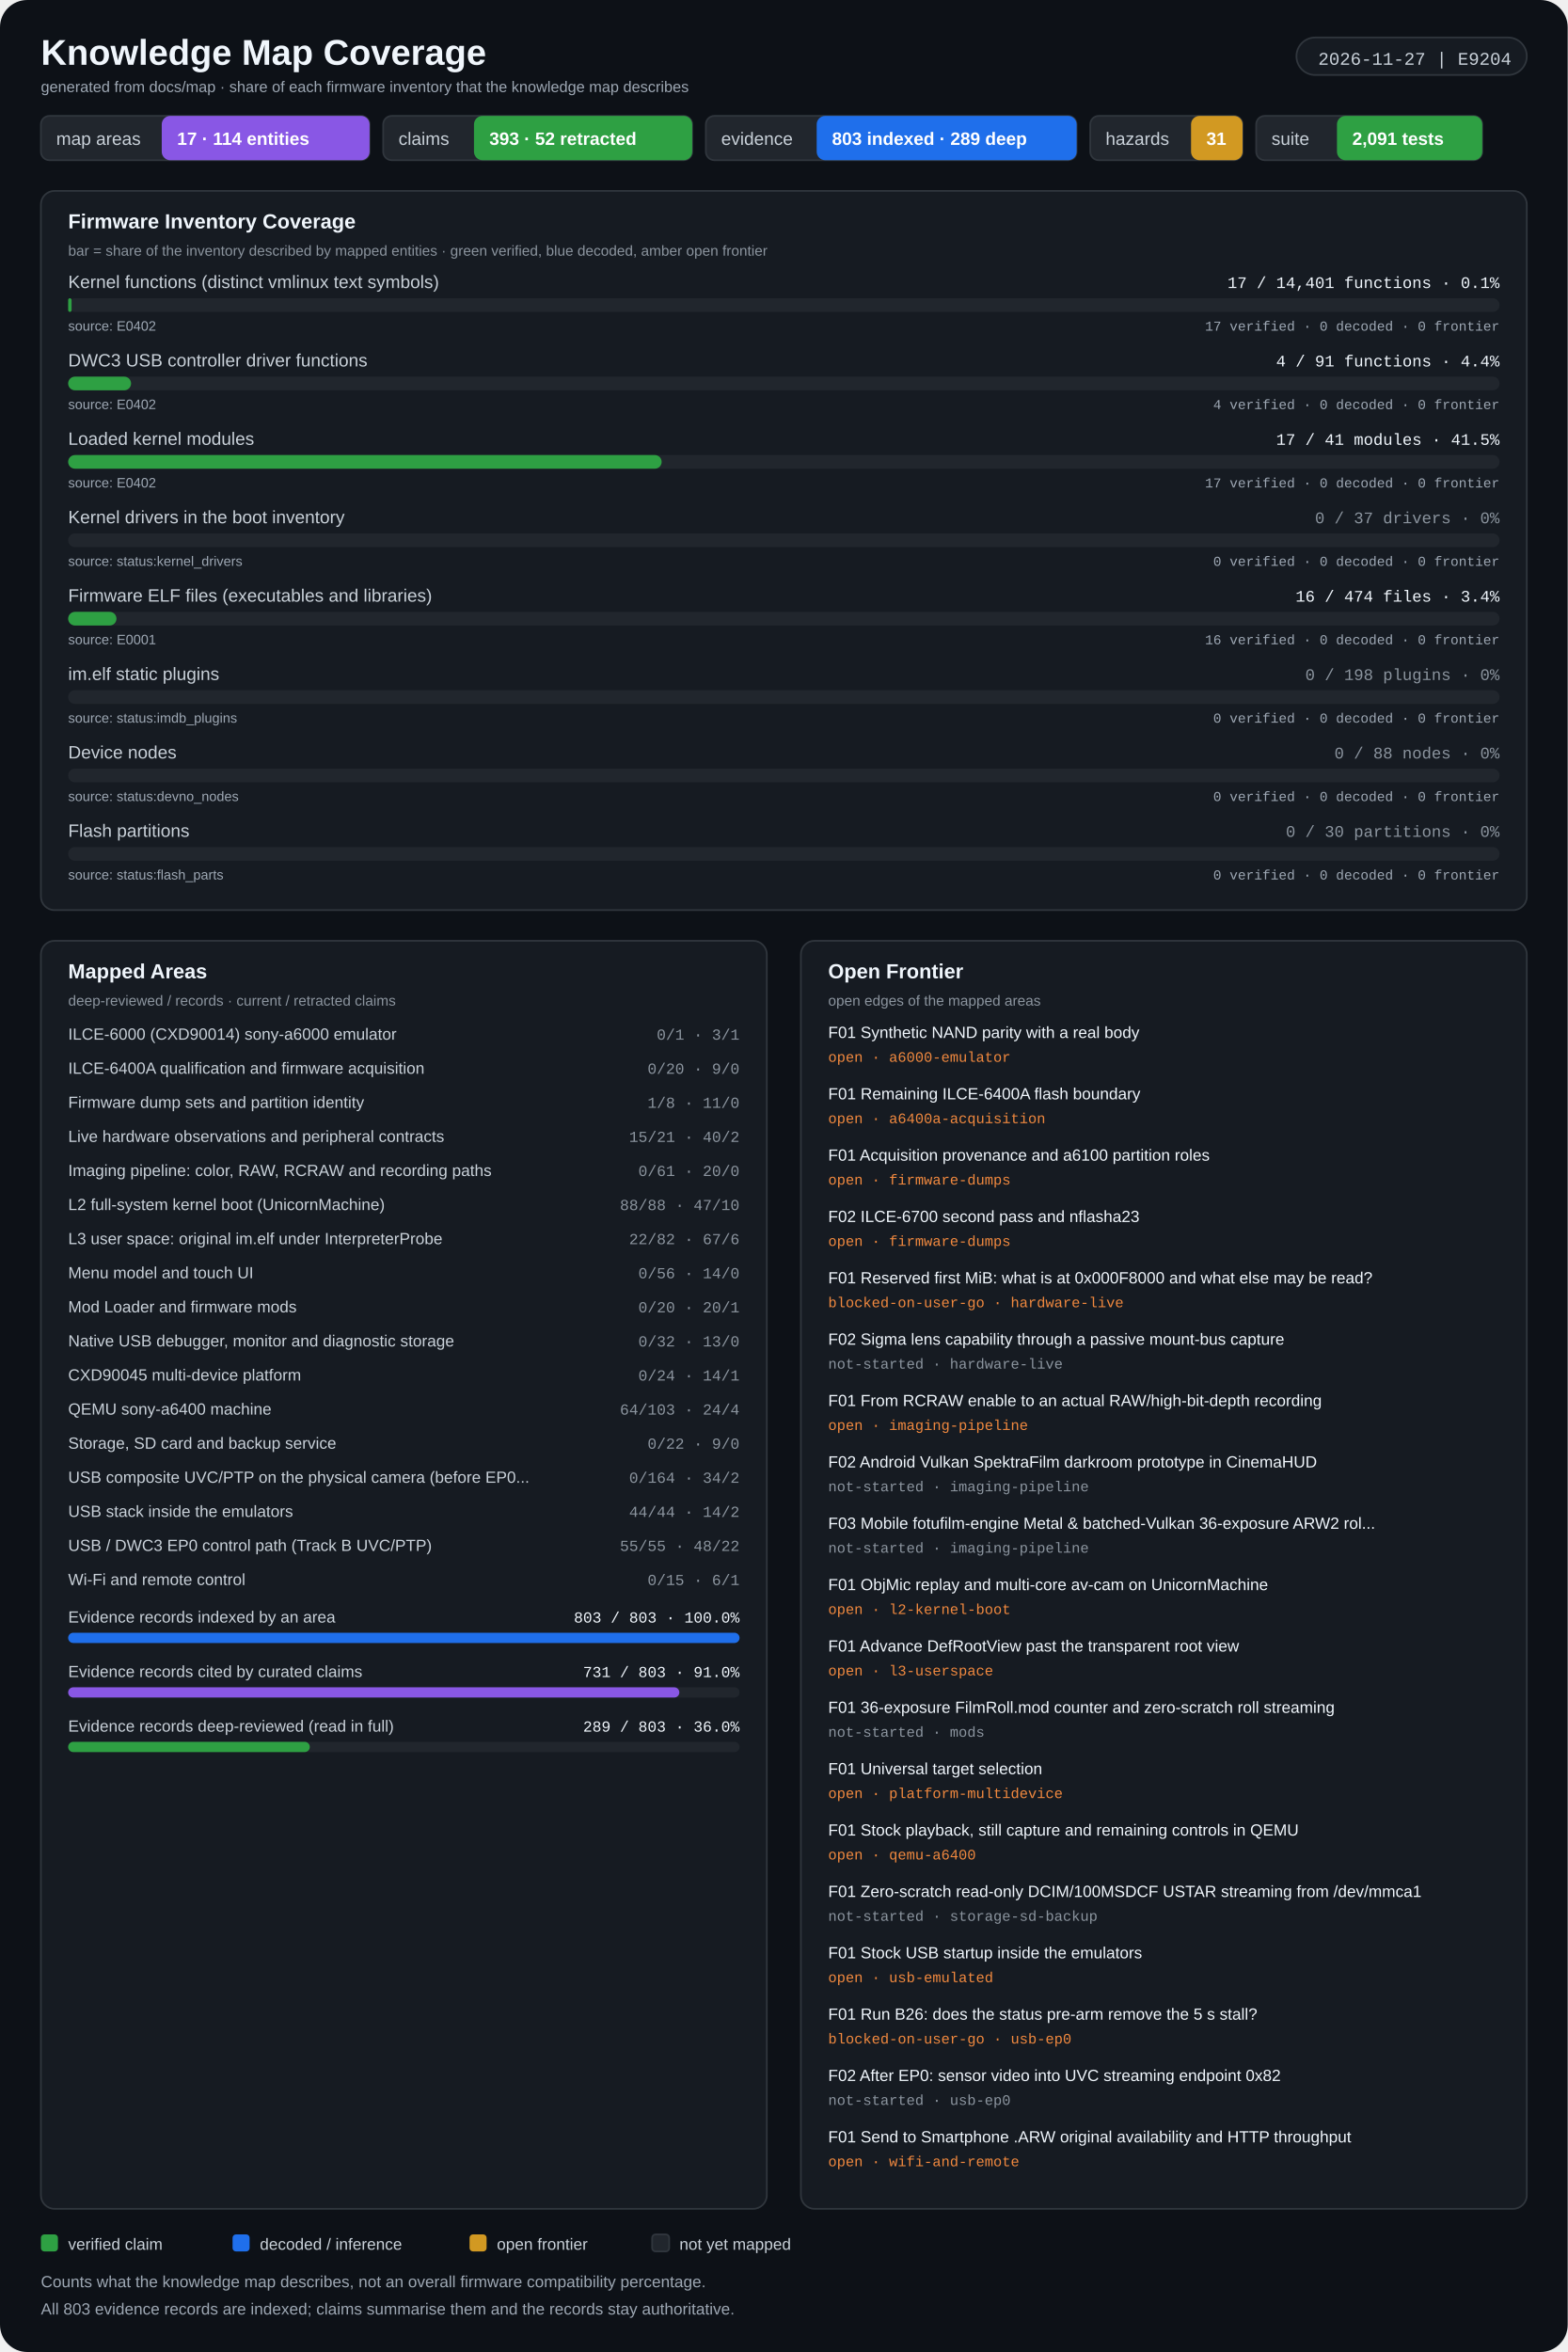
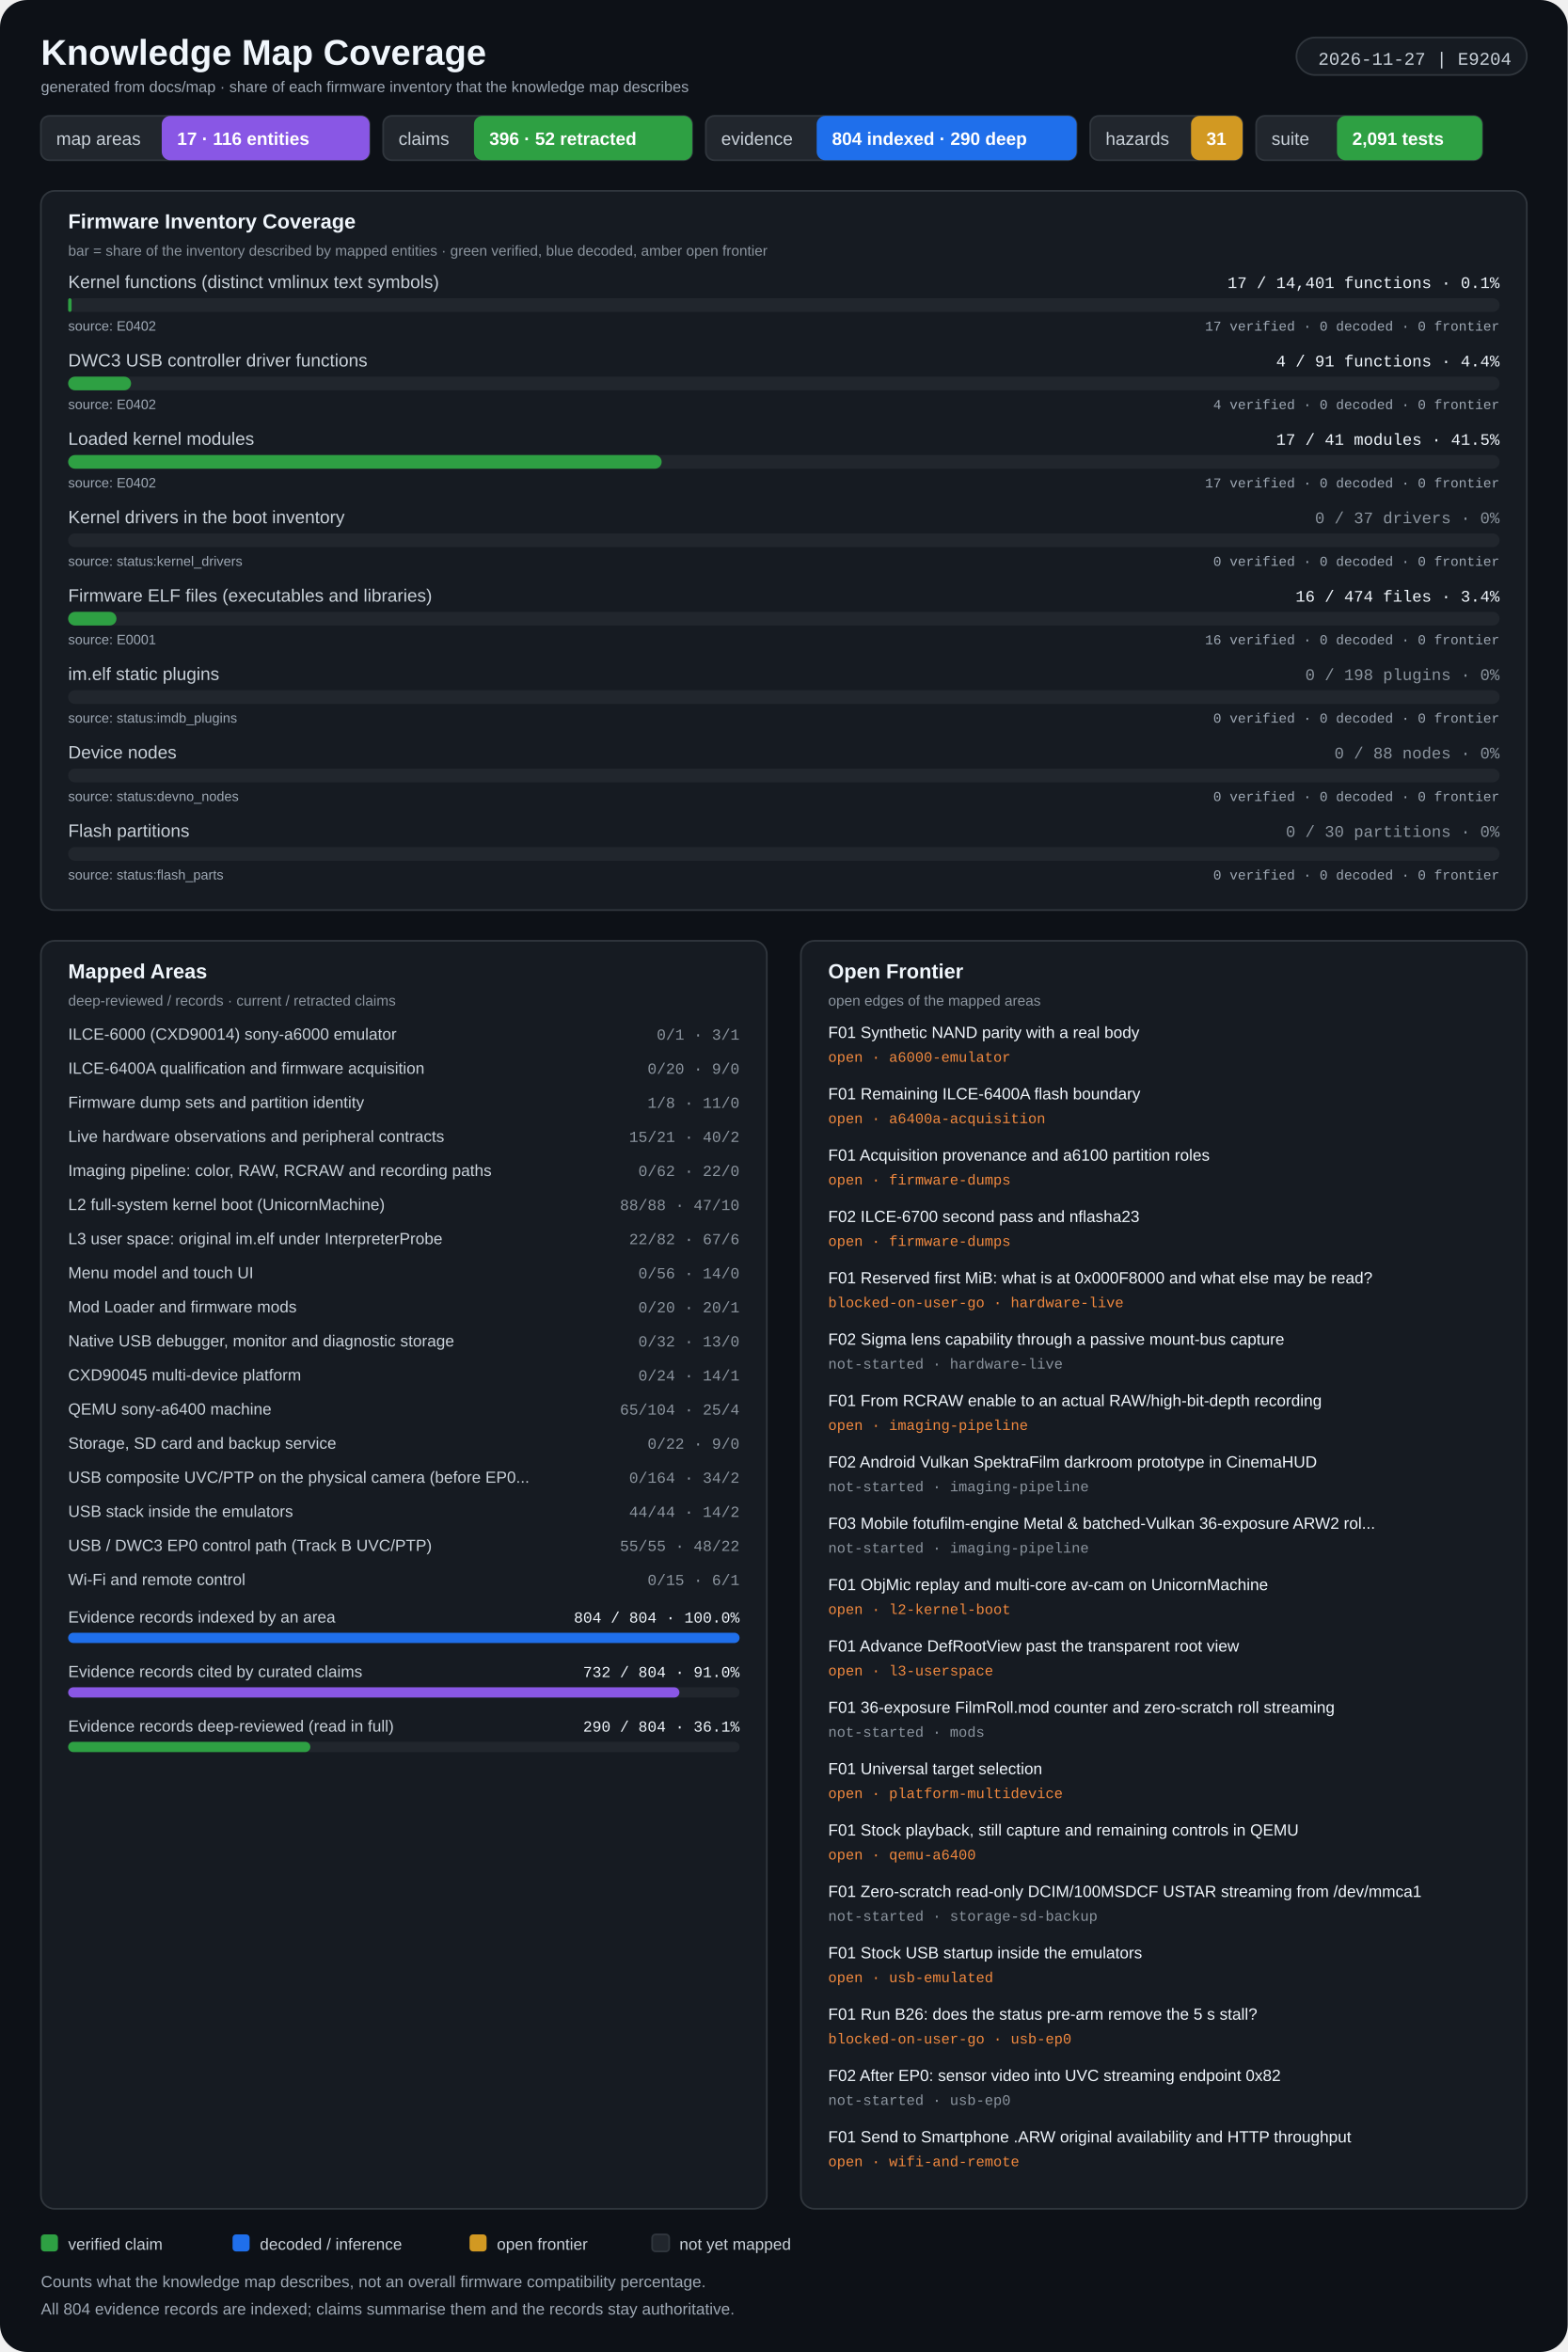
<svg xmlns="http://www.w3.org/2000/svg" width="920" height="1380" viewBox="0 0 920 1380" role="img" aria-labelledby="title desc">
  <rect width="920" height="1380" rx="16" fill="#0d1117" />
  <g>
    <text x="24" y="38" fill="#f0f6fc" font-size="21" font-weight="700" font-family="Segoe UI, Arial, sans-serif" text-anchor="start">Knowledge Map Coverage</text>
    <text x="24" y="54" fill="#9da7b3" font-size="9" font-weight="400" font-family="Segoe UI, Arial, sans-serif" text-anchor="start">generated from docs/map · share of each firmware inventory that the knowledge map describes</text>
    <rect x="760.82" y="22" width="135.18" height="22" rx="11" fill="#161b22" stroke="#30363d" stroke-width="1" />
    <text x="887" y="38" fill="#c9d1d9" font-size="10.5" font-weight="400" font-family="Consolas, 'Courier New', monospace" text-anchor="end">2026-11-27 | E9204</text>
    <rect x="24" y="68" width="192.878" height="26" rx="5" fill="#21262d" stroke="#30363d" stroke-width="1" />
    <rect x="94.92" y="68" width="121.958" height="26" rx="5" fill="#8957e5" />
    <text x="33" y="85" fill="#c9d1d9" font-size="10.5" font-weight="400" font-family="Segoe UI, Arial, sans-serif" text-anchor="start">map areas</text>
-     <text x="103.92" y="85" fill="#ffffff" font-size="10.5" font-weight="700" font-family="Segoe UI, Arial, sans-serif" text-anchor="start">17 · 114 entities</text>
+     <text x="103.92" y="85" fill="#ffffff" font-size="10.5" font-weight="700" font-family="Segoe UI, Arial, sans-serif" text-anchor="start">17 · 116 entities</text>
    <rect x="224.878" y="68" width="181.354" height="26" rx="5" fill="#21262d" stroke="#30363d" stroke-width="1" />
    <rect x="278.158" y="68" width="128.074" height="26" rx="5" fill="#2ea043" />
    <text x="233.878" y="85" fill="#c9d1d9" font-size="10.5" font-weight="400" font-family="Segoe UI, Arial, sans-serif" text-anchor="start">claims</text>
-     <text x="287.158" y="85" fill="#ffffff" font-size="10.5" font-weight="700" font-family="Segoe UI, Arial, sans-serif" text-anchor="start">393 · 52 retracted</text>
+     <text x="287.158" y="85" fill="#ffffff" font-size="10.5" font-weight="700" font-family="Segoe UI, Arial, sans-serif" text-anchor="start">396 · 52 retracted</text>
    <rect x="414.232" y="68" width="217.574" height="26" rx="5" fill="#21262d" stroke="#30363d" stroke-width="1" />
    <rect x="479.272" y="68" width="152.534" height="26" rx="5" fill="#1f6feb" />
    <text x="423.232" y="85" fill="#c9d1d9" font-size="10.5" font-weight="400" font-family="Segoe UI, Arial, sans-serif" text-anchor="start">evidence</text>
-     <text x="488.272" y="85" fill="#ffffff" font-size="10.5" font-weight="700" font-family="Segoe UI, Arial, sans-serif" text-anchor="start">803 indexed · 289 deep</text>
+     <text x="488.272" y="85" fill="#ffffff" font-size="10.5" font-weight="700" font-family="Segoe UI, Arial, sans-serif" text-anchor="start">804 indexed · 290 deep</text>
    <rect x="639.806" y="68" width="89.39" height="26" rx="5" fill="#21262d" stroke="#30363d" stroke-width="1" />
    <rect x="698.966" y="68" width="30.23" height="26" rx="5" fill="#d29922" />
    <text x="648.806" y="85" fill="#c9d1d9" font-size="10.5" font-weight="400" font-family="Segoe UI, Arial, sans-serif" text-anchor="start">hazards</text>
    <text x="707.966" y="85" fill="#ffffff" font-size="10.5" font-weight="700" font-family="Segoe UI, Arial, sans-serif" text-anchor="start">31</text>
    <rect x="737.197" y="68" width="132.667" height="26" rx="5" fill="#21262d" stroke="#30363d" stroke-width="1" />
    <rect x="784.597" y="68" width="85.267" height="26" rx="5" fill="#2ea043" />
    <text x="746.197" y="85" fill="#c9d1d9" font-size="10.5" font-weight="400" font-family="Segoe UI, Arial, sans-serif" text-anchor="start">suite</text>
    <text x="793.597" y="85" fill="#ffffff" font-size="10.5" font-weight="700" font-family="Segoe UI, Arial, sans-serif" text-anchor="start">2,091 tests</text>
    <rect x="24" y="112" width="872" height="422" rx="8" fill="#161b22" stroke="#30363d" stroke-width="1" />
    <text x="40" y="134" fill="#f0f6fc" font-size="12" font-weight="700" font-family="Segoe UI, Arial, sans-serif" text-anchor="start">Firmware Inventory Coverage</text>
    <text x="40" y="150" fill="#8b949e" font-size="8.5" font-weight="400" font-family="Segoe UI, Arial, sans-serif" text-anchor="start">bar = share of the inventory described by mapped entities · green verified, blue decoded, amber open frontier</text>
    <text x="40" y="169" fill="#c9d1d9" font-size="10.5" font-weight="400" font-family="Segoe UI, Arial, sans-serif" text-anchor="start">Kernel functions (distinct vmlinux text symbols)</text>
    <text x="880" y="169" fill="#f0f6fc" font-size="9.5" font-weight="400" font-family="Consolas, 'Courier New', monospace" text-anchor="end">17 / 14,401 functions · 0.1%</text>
    <rect x="40" y="175" width="840" height="8" rx="4" fill="#21262d" />
    <rect x="40" y="175" width="2" height="8" rx="1" fill="#2ea043" />
    <text x="40" y="194" fill="#9da7b3" font-size="8" font-weight="400" font-family="Segoe UI, Arial, sans-serif" text-anchor="start">source: E0402</text>
    <text x="880" y="194" fill="#9da7b3" font-size="8" font-weight="400" font-family="Consolas, 'Courier New', monospace" text-anchor="end">17 verified · 0 decoded · 0 frontier</text>
    <text x="40" y="215" fill="#c9d1d9" font-size="10.5" font-weight="400" font-family="Segoe UI, Arial, sans-serif" text-anchor="start">DWC3 USB controller driver functions</text>
    <text x="880" y="215" fill="#f0f6fc" font-size="9.5" font-weight="400" font-family="Consolas, 'Courier New', monospace" text-anchor="end">4 / 91 functions · 4.4%</text>
    <rect x="40" y="221" width="840" height="8" rx="4" fill="#21262d" />
    <rect x="40" y="221" width="36.923" height="8" rx="4" fill="#2ea043" />
    <text x="40" y="240" fill="#9da7b3" font-size="8" font-weight="400" font-family="Segoe UI, Arial, sans-serif" text-anchor="start">source: E0402</text>
    <text x="880" y="240" fill="#9da7b3" font-size="8" font-weight="400" font-family="Consolas, 'Courier New', monospace" text-anchor="end">4 verified · 0 decoded · 0 frontier</text>
    <text x="40" y="261" fill="#c9d1d9" font-size="10.5" font-weight="400" font-family="Segoe UI, Arial, sans-serif" text-anchor="start">Loaded kernel modules</text>
    <text x="880" y="261" fill="#f0f6fc" font-size="9.5" font-weight="400" font-family="Consolas, 'Courier New', monospace" text-anchor="end">17 / 41 modules · 41.5%</text>
    <rect x="40" y="267" width="840" height="8" rx="4" fill="#21262d" />
    <rect x="40" y="267" width="348.293" height="8" rx="4" fill="#2ea043" />
    <text x="40" y="286" fill="#9da7b3" font-size="8" font-weight="400" font-family="Segoe UI, Arial, sans-serif" text-anchor="start">source: E0402</text>
    <text x="880" y="286" fill="#9da7b3" font-size="8" font-weight="400" font-family="Consolas, 'Courier New', monospace" text-anchor="end">17 verified · 0 decoded · 0 frontier</text>
    <text x="40" y="307" fill="#c9d1d9" font-size="10.5" font-weight="400" font-family="Segoe UI, Arial, sans-serif" text-anchor="start">Kernel drivers in the boot inventory</text>
    <text x="880" y="307" fill="#8b949e" font-size="9.5" font-weight="400" font-family="Consolas, 'Courier New', monospace" text-anchor="end">0 / 37 drivers · 0%</text>
    <rect x="40" y="313" width="840" height="8" rx="4" fill="#21262d" />
    <text x="40" y="332" fill="#9da7b3" font-size="8" font-weight="400" font-family="Segoe UI, Arial, sans-serif" text-anchor="start">source: status:kernel_drivers</text>
    <text x="880" y="332" fill="#9da7b3" font-size="8" font-weight="400" font-family="Consolas, 'Courier New', monospace" text-anchor="end">0 verified · 0 decoded · 0 frontier</text>
    <text x="40" y="353" fill="#c9d1d9" font-size="10.5" font-weight="400" font-family="Segoe UI, Arial, sans-serif" text-anchor="start">Firmware ELF files (executables and libraries)</text>
    <text x="880" y="353" fill="#f0f6fc" font-size="9.5" font-weight="400" font-family="Consolas, 'Courier New', monospace" text-anchor="end">16 / 474 files · 3.4%</text>
    <rect x="40" y="359" width="840" height="8" rx="4" fill="#21262d" />
    <rect x="40" y="359" width="28.354" height="8" rx="4" fill="#2ea043" />
    <text x="40" y="378" fill="#9da7b3" font-size="8" font-weight="400" font-family="Segoe UI, Arial, sans-serif" text-anchor="start">source: E0001</text>
    <text x="880" y="378" fill="#9da7b3" font-size="8" font-weight="400" font-family="Consolas, 'Courier New', monospace" text-anchor="end">16 verified · 0 decoded · 0 frontier</text>
    <text x="40" y="399" fill="#c9d1d9" font-size="10.5" font-weight="400" font-family="Segoe UI, Arial, sans-serif" text-anchor="start">im.elf static plugins</text>
    <text x="880" y="399" fill="#8b949e" font-size="9.5" font-weight="400" font-family="Consolas, 'Courier New', monospace" text-anchor="end">0 / 198 plugins · 0%</text>
    <rect x="40" y="405" width="840" height="8" rx="4" fill="#21262d" />
    <text x="40" y="424" fill="#9da7b3" font-size="8" font-weight="400" font-family="Segoe UI, Arial, sans-serif" text-anchor="start">source: status:imdb_plugins</text>
    <text x="880" y="424" fill="#9da7b3" font-size="8" font-weight="400" font-family="Consolas, 'Courier New', monospace" text-anchor="end">0 verified · 0 decoded · 0 frontier</text>
    <text x="40" y="445" fill="#c9d1d9" font-size="10.5" font-weight="400" font-family="Segoe UI, Arial, sans-serif" text-anchor="start">Device nodes</text>
    <text x="880" y="445" fill="#8b949e" font-size="9.5" font-weight="400" font-family="Consolas, 'Courier New', monospace" text-anchor="end">0 / 88 nodes · 0%</text>
    <rect x="40" y="451" width="840" height="8" rx="4" fill="#21262d" />
    <text x="40" y="470" fill="#9da7b3" font-size="8" font-weight="400" font-family="Segoe UI, Arial, sans-serif" text-anchor="start">source: status:devno_nodes</text>
    <text x="880" y="470" fill="#9da7b3" font-size="8" font-weight="400" font-family="Consolas, 'Courier New', monospace" text-anchor="end">0 verified · 0 decoded · 0 frontier</text>
    <text x="40" y="491" fill="#c9d1d9" font-size="10.5" font-weight="400" font-family="Segoe UI, Arial, sans-serif" text-anchor="start">Flash partitions</text>
    <text x="880" y="491" fill="#8b949e" font-size="9.5" font-weight="400" font-family="Consolas, 'Courier New', monospace" text-anchor="end">0 / 30 partitions · 0%</text>
    <rect x="40" y="497" width="840" height="8" rx="4" fill="#21262d" />
    <text x="40" y="516" fill="#9da7b3" font-size="8" font-weight="400" font-family="Segoe UI, Arial, sans-serif" text-anchor="start">source: status:flash_parts</text>
    <text x="880" y="516" fill="#9da7b3" font-size="8" font-weight="400" font-family="Consolas, 'Courier New', monospace" text-anchor="end">0 verified · 0 decoded · 0 frontier</text>
    <rect x="24" y="552" width="426" height="744" rx="8" fill="#161b22" stroke="#30363d" stroke-width="1" />
    <rect x="470" y="552" width="426" height="744" rx="8" fill="#161b22" stroke="#30363d" stroke-width="1" />
    <text x="40" y="574" fill="#f0f6fc" font-size="12" font-weight="700" font-family="Segoe UI, Arial, sans-serif" text-anchor="start">Mapped Areas</text>
    <text x="40" y="590" fill="#8b949e" font-size="8.5" font-weight="400" font-family="Segoe UI, Arial, sans-serif" text-anchor="start">deep-reviewed / records · current / retracted claims</text>
    <text x="486" y="574" fill="#f0f6fc" font-size="12" font-weight="700" font-family="Segoe UI, Arial, sans-serif" text-anchor="start">Open Frontier</text>
    <text x="486" y="590" fill="#8b949e" font-size="8.5" font-weight="400" font-family="Segoe UI, Arial, sans-serif" text-anchor="start">open edges of the mapped areas</text>
    <text x="40" y="610" fill="#c9d1d9" font-size="9.5" font-weight="400" font-family="Segoe UI, Arial, sans-serif" text-anchor="start">ILCE-6000 (CXD90014) sony-a6000 emulator</text>
    <text x="434" y="610" fill="#8b949e" font-size="9" font-weight="400" font-family="Consolas, 'Courier New', monospace" text-anchor="end">0/1 · 3/1</text>
    <text x="40" y="630" fill="#c9d1d9" font-size="9.5" font-weight="400" font-family="Segoe UI, Arial, sans-serif" text-anchor="start">ILCE-6400A qualification and firmware acquisition</text>
    <text x="434" y="630" fill="#8b949e" font-size="9" font-weight="400" font-family="Consolas, 'Courier New', monospace" text-anchor="end">0/20 · 9/0</text>
    <text x="40" y="650" fill="#c9d1d9" font-size="9.5" font-weight="400" font-family="Segoe UI, Arial, sans-serif" text-anchor="start">Firmware dump sets and partition identity</text>
    <text x="434" y="650" fill="#8b949e" font-size="9" font-weight="400" font-family="Consolas, 'Courier New', monospace" text-anchor="end">1/8 · 11/0</text>
    <text x="40" y="670" fill="#c9d1d9" font-size="9.5" font-weight="400" font-family="Segoe UI, Arial, sans-serif" text-anchor="start">Live hardware observations and peripheral contracts</text>
    <text x="434" y="670" fill="#8b949e" font-size="9" font-weight="400" font-family="Consolas, 'Courier New', monospace" text-anchor="end">15/21 · 40/2</text>
    <text x="40" y="690" fill="#c9d1d9" font-size="9.5" font-weight="400" font-family="Segoe UI, Arial, sans-serif" text-anchor="start">Imaging pipeline: color, RAW, RCRAW and recording paths</text>
-     <text x="434" y="690" fill="#8b949e" font-size="9" font-weight="400" font-family="Consolas, 'Courier New', monospace" text-anchor="end">0/61 · 20/0</text>
+     <text x="434" y="690" fill="#8b949e" font-size="9" font-weight="400" font-family="Consolas, 'Courier New', monospace" text-anchor="end">0/62 · 22/0</text>
    <text x="40" y="710" fill="#c9d1d9" font-size="9.5" font-weight="400" font-family="Segoe UI, Arial, sans-serif" text-anchor="start">L2 full-system kernel boot (UnicornMachine)</text>
    <text x="434" y="710" fill="#8b949e" font-size="9" font-weight="400" font-family="Consolas, 'Courier New', monospace" text-anchor="end">88/88 · 47/10</text>
    <text x="40" y="730" fill="#c9d1d9" font-size="9.5" font-weight="400" font-family="Segoe UI, Arial, sans-serif" text-anchor="start">L3 user space: original im.elf under InterpreterProbe</text>
    <text x="434" y="730" fill="#8b949e" font-size="9" font-weight="400" font-family="Consolas, 'Courier New', monospace" text-anchor="end">22/82 · 67/6</text>
    <text x="40" y="750" fill="#c9d1d9" font-size="9.5" font-weight="400" font-family="Segoe UI, Arial, sans-serif" text-anchor="start">Menu model and touch UI</text>
    <text x="434" y="750" fill="#8b949e" font-size="9" font-weight="400" font-family="Consolas, 'Courier New', monospace" text-anchor="end">0/56 · 14/0</text>
    <text x="40" y="770" fill="#c9d1d9" font-size="9.5" font-weight="400" font-family="Segoe UI, Arial, sans-serif" text-anchor="start">Mod Loader and firmware mods</text>
    <text x="434" y="770" fill="#8b949e" font-size="9" font-weight="400" font-family="Consolas, 'Courier New', monospace" text-anchor="end">0/20 · 20/1</text>
    <text x="40" y="790" fill="#c9d1d9" font-size="9.5" font-weight="400" font-family="Segoe UI, Arial, sans-serif" text-anchor="start">Native USB debugger, monitor and diagnostic storage</text>
    <text x="434" y="790" fill="#8b949e" font-size="9" font-weight="400" font-family="Consolas, 'Courier New', monospace" text-anchor="end">0/32 · 13/0</text>
    <text x="40" y="810" fill="#c9d1d9" font-size="9.5" font-weight="400" font-family="Segoe UI, Arial, sans-serif" text-anchor="start">CXD90045 multi-device platform</text>
    <text x="434" y="810" fill="#8b949e" font-size="9" font-weight="400" font-family="Consolas, 'Courier New', monospace" text-anchor="end">0/24 · 14/1</text>
    <text x="40" y="830" fill="#c9d1d9" font-size="9.5" font-weight="400" font-family="Segoe UI, Arial, sans-serif" text-anchor="start">QEMU sony-a6400 machine</text>
-     <text x="434" y="830" fill="#8b949e" font-size="9" font-weight="400" font-family="Consolas, 'Courier New', monospace" text-anchor="end">64/103 · 24/4</text>
+     <text x="434" y="830" fill="#8b949e" font-size="9" font-weight="400" font-family="Consolas, 'Courier New', monospace" text-anchor="end">65/104 · 25/4</text>
    <text x="40" y="850" fill="#c9d1d9" font-size="9.5" font-weight="400" font-family="Segoe UI, Arial, sans-serif" text-anchor="start">Storage, SD card and backup service</text>
    <text x="434" y="850" fill="#8b949e" font-size="9" font-weight="400" font-family="Consolas, 'Courier New', monospace" text-anchor="end">0/22 · 9/0</text>
    <text x="40" y="870" fill="#c9d1d9" font-size="9.5" font-weight="400" font-family="Segoe UI, Arial, sans-serif" text-anchor="start">USB composite UVC/PTP on the physical camera (before EP0...</text>
    <text x="434" y="870" fill="#8b949e" font-size="9" font-weight="400" font-family="Consolas, 'Courier New', monospace" text-anchor="end">0/164 · 34/2</text>
    <text x="40" y="890" fill="#c9d1d9" font-size="9.5" font-weight="400" font-family="Segoe UI, Arial, sans-serif" text-anchor="start">USB stack inside the emulators</text>
    <text x="434" y="890" fill="#8b949e" font-size="9" font-weight="400" font-family="Consolas, 'Courier New', monospace" text-anchor="end">44/44 · 14/2</text>
    <text x="40" y="910" fill="#c9d1d9" font-size="9.5" font-weight="400" font-family="Segoe UI, Arial, sans-serif" text-anchor="start">USB / DWC3 EP0 control path (Track B UVC/PTP)</text>
    <text x="434" y="910" fill="#8b949e" font-size="9" font-weight="400" font-family="Consolas, 'Courier New', monospace" text-anchor="end">55/55 · 48/22</text>
    <text x="40" y="930" fill="#c9d1d9" font-size="9.5" font-weight="400" font-family="Segoe UI, Arial, sans-serif" text-anchor="start">Wi-Fi and remote control</text>
    <text x="434" y="930" fill="#8b949e" font-size="9" font-weight="400" font-family="Consolas, 'Courier New', monospace" text-anchor="end">0/15 · 6/1</text>
    <text x="40" y="952" fill="#c9d1d9" font-size="9.5" font-weight="400" font-family="Segoe UI, Arial, sans-serif" text-anchor="start">Evidence records indexed by an area</text>
-     <text x="434" y="952" fill="#f0f6fc" font-size="9" font-weight="400" font-family="Consolas, 'Courier New', monospace" text-anchor="end">803 / 803 · 100.0%</text>
+     <text x="434" y="952" fill="#f0f6fc" font-size="9" font-weight="400" font-family="Consolas, 'Courier New', monospace" text-anchor="end">804 / 804 · 100.0%</text>
    <rect x="40" y="958" width="394" height="6" rx="3" fill="#21262d" />
    <rect x="40" y="958" width="394" height="6" rx="3" fill="#1f6feb" />
    <text x="40" y="984" fill="#c9d1d9" font-size="9.5" font-weight="400" font-family="Segoe UI, Arial, sans-serif" text-anchor="start">Evidence records cited by curated claims</text>
-     <text x="434" y="984" fill="#f0f6fc" font-size="9" font-weight="400" font-family="Consolas, 'Courier New', monospace" text-anchor="end">731 / 803 · 91.0%</text>
+     <text x="434" y="984" fill="#f0f6fc" font-size="9" font-weight="400" font-family="Consolas, 'Courier New', monospace" text-anchor="end">732 / 804 · 91.0%</text>
    <rect x="40" y="990" width="394" height="6" rx="3" fill="#21262d" />
-     <rect x="40" y="990" width="358.672" height="6" rx="3" fill="#8957e5" />
+     <rect x="40" y="990" width="358.716" height="6" rx="3" fill="#8957e5" />
    <text x="40" y="1016" fill="#c9d1d9" font-size="9.5" font-weight="400" font-family="Segoe UI, Arial, sans-serif" text-anchor="start">Evidence records deep-reviewed (read in full)</text>
-     <text x="434" y="1016" fill="#f0f6fc" font-size="9" font-weight="400" font-family="Consolas, 'Courier New', monospace" text-anchor="end">289 / 803 · 36.0%</text>
+     <text x="434" y="1016" fill="#f0f6fc" font-size="9" font-weight="400" font-family="Consolas, 'Courier New', monospace" text-anchor="end">290 / 804 · 36.1%</text>
    <rect x="40" y="1022" width="394" height="6" rx="3" fill="#21262d" />
-     <rect x="40" y="1022" width="141.801" height="6" rx="3" fill="#2ea043" />
+     <rect x="40" y="1022" width="142.114" height="6" rx="3" fill="#2ea043" />
    <text x="486" y="609" fill="#f0f6fc" font-size="9.5" font-weight="400" font-family="Segoe UI, Arial, sans-serif" text-anchor="start">F01  Synthetic NAND parity with a real body</text>
    <text x="486" y="623" fill="#f0883e" font-size="8.5" font-weight="400" font-family="Consolas, 'Courier New', monospace" text-anchor="start">open · a6000-emulator</text>
    <text x="486" y="645" fill="#f0f6fc" font-size="9.5" font-weight="400" font-family="Segoe UI, Arial, sans-serif" text-anchor="start">F01  Remaining ILCE-6400A flash boundary</text>
    <text x="486" y="659" fill="#f0883e" font-size="8.5" font-weight="400" font-family="Consolas, 'Courier New', monospace" text-anchor="start">open · a6400a-acquisition</text>
    <text x="486" y="681" fill="#f0f6fc" font-size="9.5" font-weight="400" font-family="Segoe UI, Arial, sans-serif" text-anchor="start">F01  Acquisition provenance and a6100 partition roles</text>
    <text x="486" y="695" fill="#f0883e" font-size="8.5" font-weight="400" font-family="Consolas, 'Courier New', monospace" text-anchor="start">open · firmware-dumps</text>
    <text x="486" y="717" fill="#f0f6fc" font-size="9.5" font-weight="400" font-family="Segoe UI, Arial, sans-serif" text-anchor="start">F02  ILCE-6700 second pass and nflasha23</text>
    <text x="486" y="731" fill="#f0883e" font-size="8.5" font-weight="400" font-family="Consolas, 'Courier New', monospace" text-anchor="start">open · firmware-dumps</text>
    <text x="486" y="753" fill="#f0f6fc" font-size="9.5" font-weight="400" font-family="Segoe UI, Arial, sans-serif" text-anchor="start">F01  Reserved first MiB: what is at 0x000F8000 and what else may be read?</text>
    <text x="486" y="767" fill="#f0883e" font-size="8.5" font-weight="400" font-family="Consolas, 'Courier New', monospace" text-anchor="start">blocked-on-user-go · hardware-live</text>
    <text x="486" y="789" fill="#f0f6fc" font-size="9.5" font-weight="400" font-family="Segoe UI, Arial, sans-serif" text-anchor="start">F02  Sigma lens capability through a passive mount-bus capture</text>
    <text x="486" y="803" fill="#8b949e" font-size="8.5" font-weight="400" font-family="Consolas, 'Courier New', monospace" text-anchor="start">not-started · hardware-live</text>
    <text x="486" y="825" fill="#f0f6fc" font-size="9.5" font-weight="400" font-family="Segoe UI, Arial, sans-serif" text-anchor="start">F01  From RCRAW enable to an actual RAW/high-bit-depth recording</text>
    <text x="486" y="839" fill="#f0883e" font-size="8.5" font-weight="400" font-family="Consolas, 'Courier New', monospace" text-anchor="start">open · imaging-pipeline</text>
    <text x="486" y="861" fill="#f0f6fc" font-size="9.5" font-weight="400" font-family="Segoe UI, Arial, sans-serif" text-anchor="start">F02  Android Vulkan SpektraFilm darkroom prototype in CinemaHUD</text>
    <text x="486" y="875" fill="#8b949e" font-size="8.5" font-weight="400" font-family="Consolas, 'Courier New', monospace" text-anchor="start">not-started · imaging-pipeline</text>
    <text x="486" y="897" fill="#f0f6fc" font-size="9.5" font-weight="400" font-family="Segoe UI, Arial, sans-serif" text-anchor="start">F03  Mobile fotufilm-engine Metal &amp; batched-Vulkan 36-exposure ARW2 rol...</text>
    <text x="486" y="911" fill="#8b949e" font-size="8.5" font-weight="400" font-family="Consolas, 'Courier New', monospace" text-anchor="start">not-started · imaging-pipeline</text>
    <text x="486" y="933" fill="#f0f6fc" font-size="9.5" font-weight="400" font-family="Segoe UI, Arial, sans-serif" text-anchor="start">F01  ObjMic replay and multi-core av-cam on UnicornMachine</text>
    <text x="486" y="947" fill="#f0883e" font-size="8.5" font-weight="400" font-family="Consolas, 'Courier New', monospace" text-anchor="start">open · l2-kernel-boot</text>
    <text x="486" y="969" fill="#f0f6fc" font-size="9.5" font-weight="400" font-family="Segoe UI, Arial, sans-serif" text-anchor="start">F01  Advance DefRootView past the transparent root view</text>
    <text x="486" y="983" fill="#f0883e" font-size="8.5" font-weight="400" font-family="Consolas, 'Courier New', monospace" text-anchor="start">open · l3-userspace</text>
    <text x="486" y="1005" fill="#f0f6fc" font-size="9.5" font-weight="400" font-family="Segoe UI, Arial, sans-serif" text-anchor="start">F01  36-exposure FilmRoll.mod counter and zero-scratch roll streaming</text>
    <text x="486" y="1019" fill="#8b949e" font-size="8.5" font-weight="400" font-family="Consolas, 'Courier New', monospace" text-anchor="start">not-started · mods</text>
    <text x="486" y="1041" fill="#f0f6fc" font-size="9.5" font-weight="400" font-family="Segoe UI, Arial, sans-serif" text-anchor="start">F01  Universal target selection</text>
    <text x="486" y="1055" fill="#f0883e" font-size="8.5" font-weight="400" font-family="Consolas, 'Courier New', monospace" text-anchor="start">open · platform-multidevice</text>
    <text x="486" y="1077" fill="#f0f6fc" font-size="9.5" font-weight="400" font-family="Segoe UI, Arial, sans-serif" text-anchor="start">F01  Stock playback, still capture and remaining controls in QEMU</text>
    <text x="486" y="1091" fill="#f0883e" font-size="8.5" font-weight="400" font-family="Consolas, 'Courier New', monospace" text-anchor="start">open · qemu-a6400</text>
    <text x="486" y="1113" fill="#f0f6fc" font-size="9.5" font-weight="400" font-family="Segoe UI, Arial, sans-serif" text-anchor="start">F01  Zero-scratch read-only DCIM/100MSDCF USTAR streaming from /dev/mmca1</text>
    <text x="486" y="1127" fill="#8b949e" font-size="8.5" font-weight="400" font-family="Consolas, 'Courier New', monospace" text-anchor="start">not-started · storage-sd-backup</text>
    <text x="486" y="1149" fill="#f0f6fc" font-size="9.5" font-weight="400" font-family="Segoe UI, Arial, sans-serif" text-anchor="start">F01  Stock USB startup inside the emulators</text>
    <text x="486" y="1163" fill="#f0883e" font-size="8.5" font-weight="400" font-family="Consolas, 'Courier New', monospace" text-anchor="start">open · usb-emulated</text>
    <text x="486" y="1185" fill="#f0f6fc" font-size="9.5" font-weight="400" font-family="Segoe UI, Arial, sans-serif" text-anchor="start">F01  Run B26: does the status pre-arm remove the 5 s stall?</text>
    <text x="486" y="1199" fill="#f0883e" font-size="8.5" font-weight="400" font-family="Consolas, 'Courier New', monospace" text-anchor="start">blocked-on-user-go · usb-ep0</text>
    <text x="486" y="1221" fill="#f0f6fc" font-size="9.5" font-weight="400" font-family="Segoe UI, Arial, sans-serif" text-anchor="start">F02  After EP0: sensor video into UVC streaming endpoint 0x82</text>
    <text x="486" y="1235" fill="#8b949e" font-size="8.5" font-weight="400" font-family="Consolas, 'Courier New', monospace" text-anchor="start">not-started · usb-ep0</text>
    <text x="486" y="1257" fill="#f0f6fc" font-size="9.5" font-weight="400" font-family="Segoe UI, Arial, sans-serif" text-anchor="start">F01  Send to Smartphone .ARW original availability and HTTP throughput</text>
    <text x="486" y="1271" fill="#f0883e" font-size="8.5" font-weight="400" font-family="Consolas, 'Courier New', monospace" text-anchor="start">open · wifi-and-remote</text>
    <rect x="24" y="1311" width="10" height="10" rx="2" fill="#2ea043" />
    <text x="40" y="1320" fill="#c9d1d9" font-size="9.5" font-weight="400" font-family="Segoe UI, Arial, sans-serif" text-anchor="start">verified claim</text>
    <rect x="136.48" y="1311" width="10" height="10" rx="2" fill="#1f6feb" />
    <text x="152.48" y="1320" fill="#c9d1d9" font-size="9.5" font-weight="400" font-family="Segoe UI, Arial, sans-serif" text-anchor="start">decoded / inference</text>
    <rect x="275.56" y="1311" width="10" height="10" rx="2" fill="#d29922" />
    <text x="291.56" y="1320" fill="#c9d1d9" font-size="9.5" font-weight="400" font-family="Segoe UI, Arial, sans-serif" text-anchor="start">open frontier</text>
    <rect x="382.72" y="1311" width="10" height="10" rx="2" fill="#21262d" stroke="#30363d" stroke-width="1" />
    <text x="398.72" y="1320" fill="#c9d1d9" font-size="9.5" font-weight="400" font-family="Segoe UI, Arial, sans-serif" text-anchor="start">not yet mapped</text>
    <text x="24" y="1342" fill="#9da7b3" font-size="9.5" font-weight="400" font-family="Segoe UI, Arial, sans-serif" text-anchor="start">Counts what the knowledge map describes, not an overall firmware compatibility percentage.</text>
-     <text x="24" y="1358" fill="#9da7b3" font-size="9.5" font-weight="400" font-family="Segoe UI, Arial, sans-serif" text-anchor="start">All 803 evidence records are indexed; claims summarise them and the records stay authoritative.</text>
+     <text x="24" y="1358" fill="#9da7b3" font-size="9.5" font-weight="400" font-family="Segoe UI, Arial, sans-serif" text-anchor="start">All 804 evidence records are indexed; claims summarise them and the records stay authoritative.</text>
  </g>
</svg>
